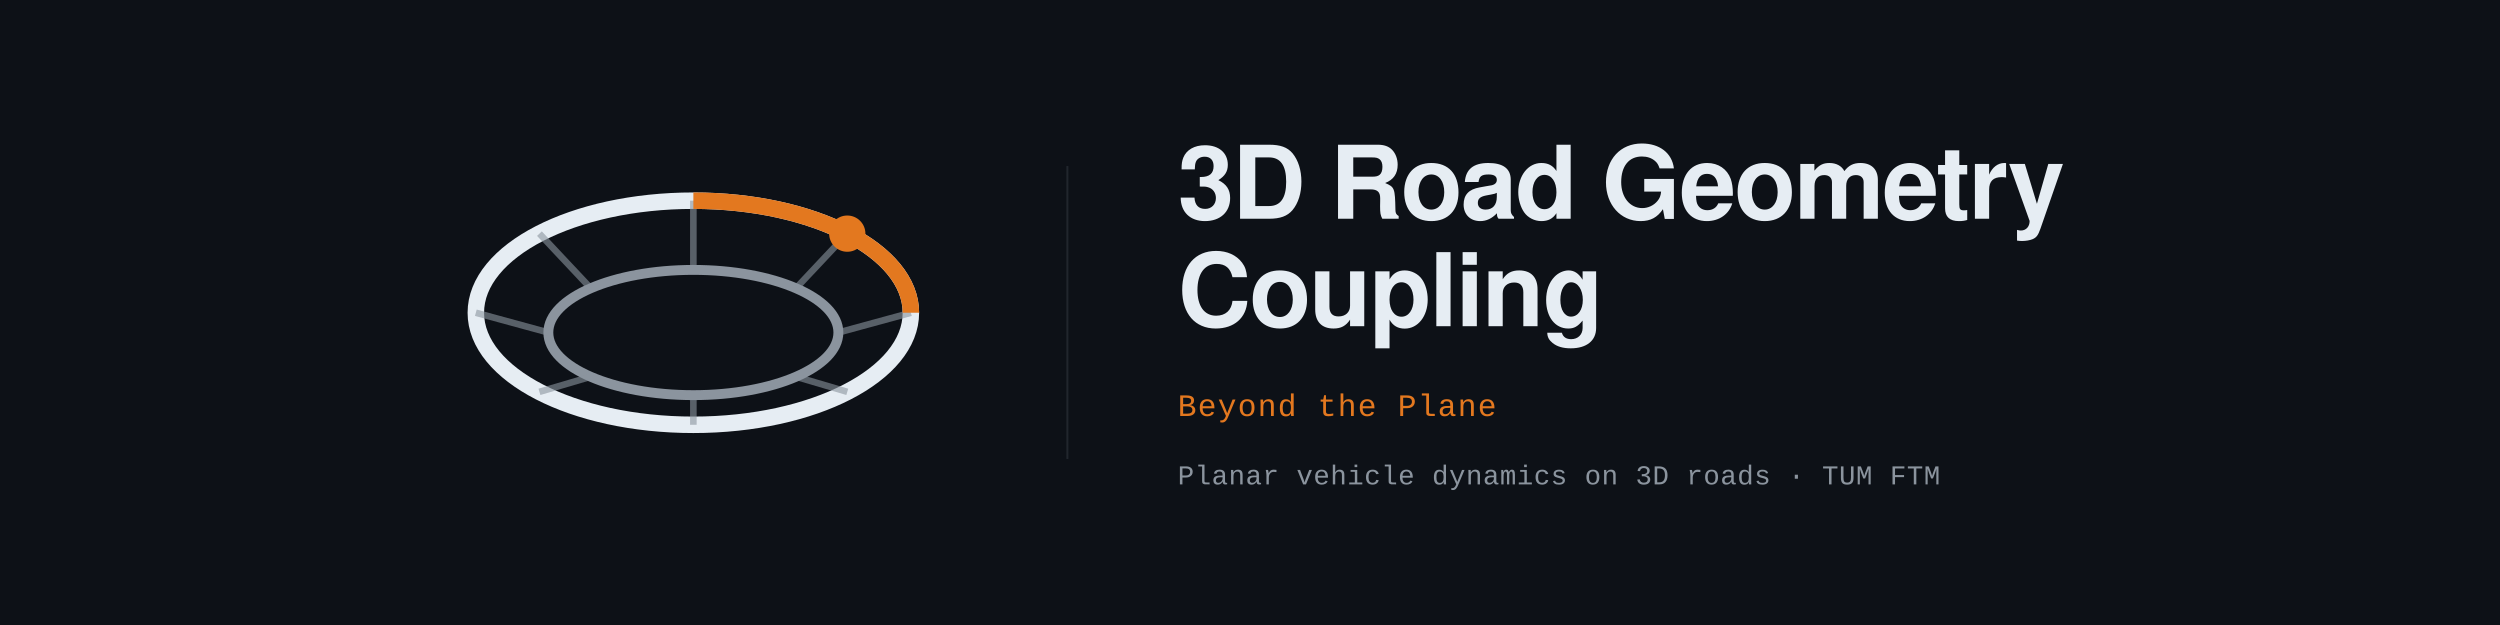
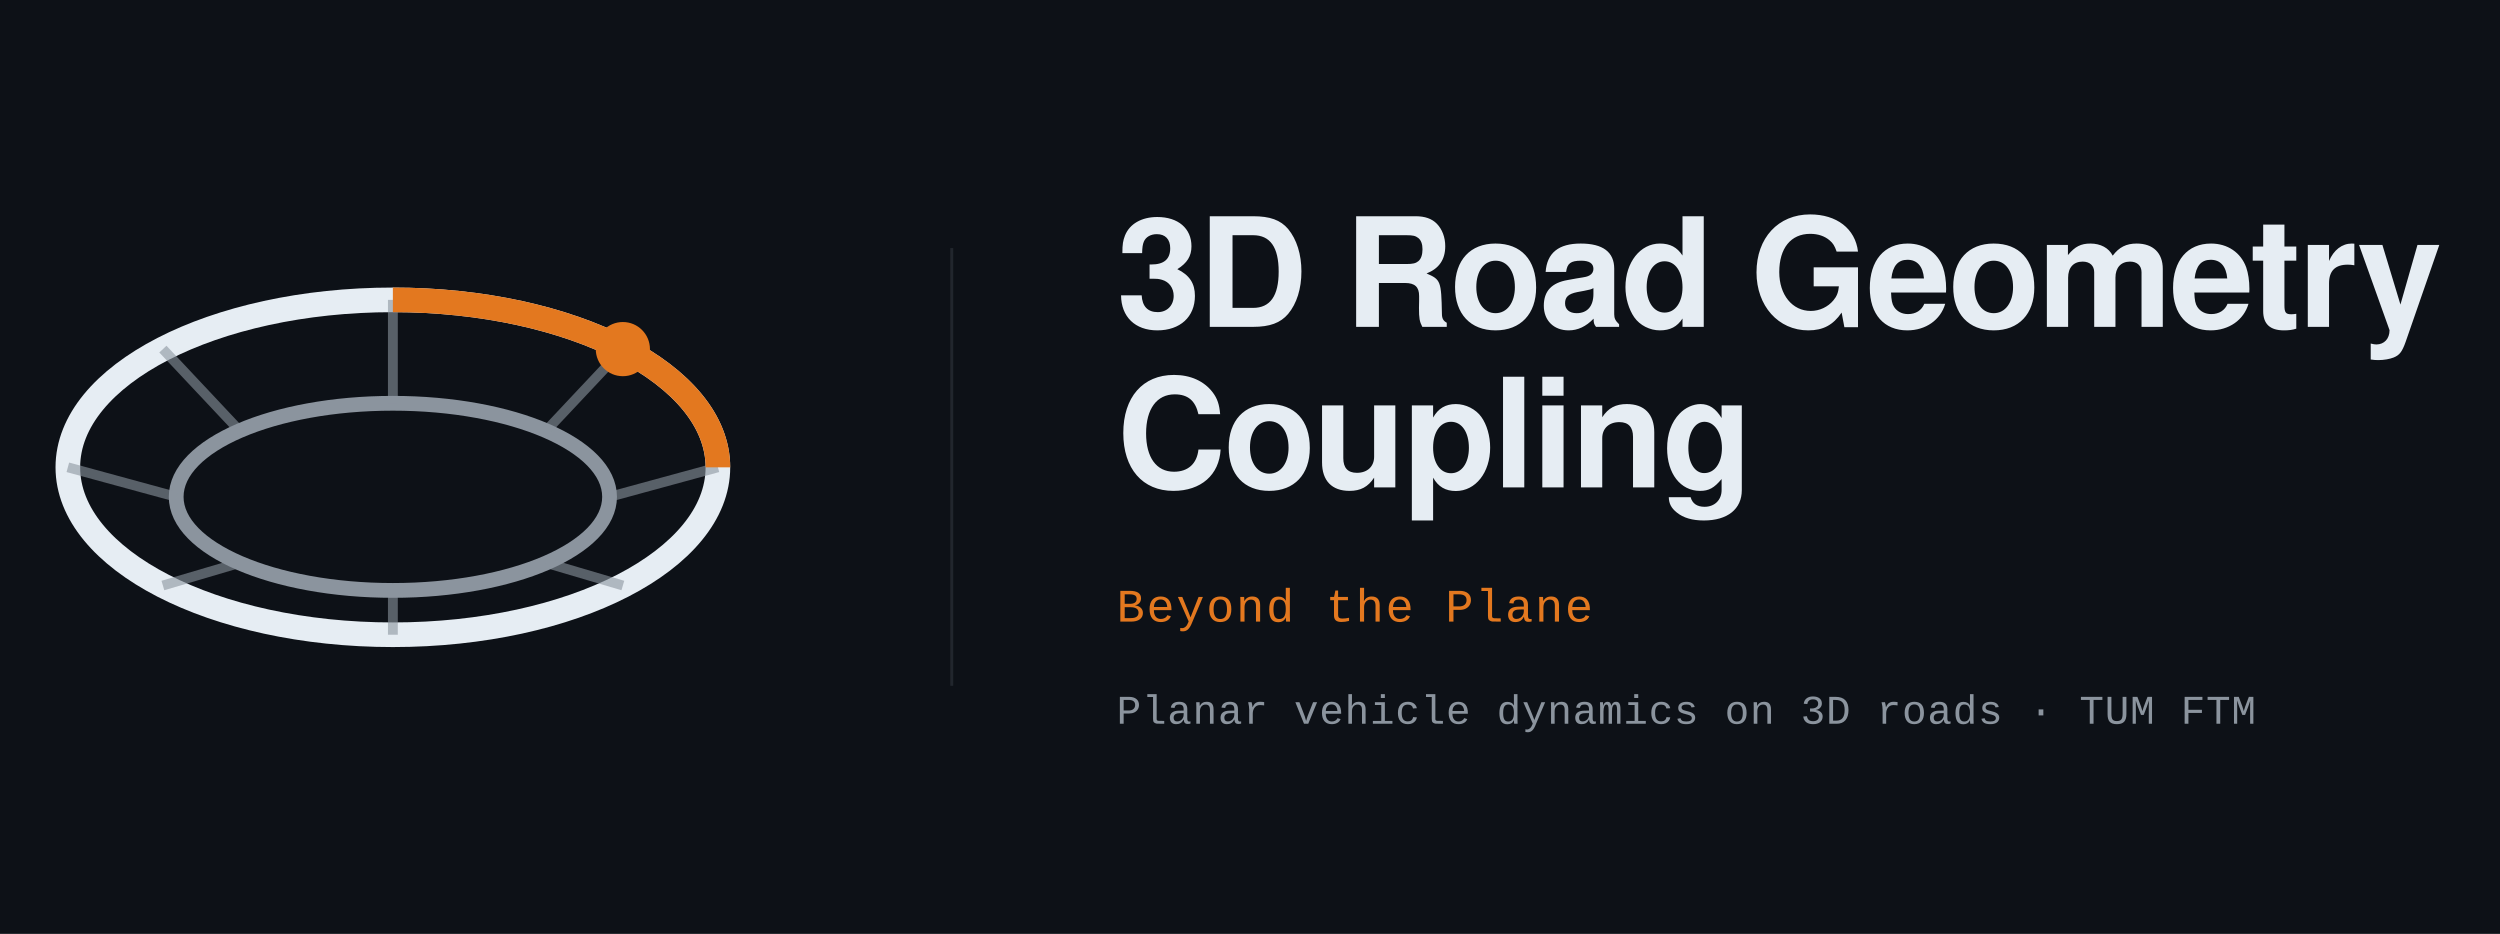
- <svg xmlns="http://www.w3.org/2000/svg" width="1280" height="320" viewBox="0 0 1280 320" role="img" aria-label="3D Road Geometry Coupling — Beyond the Plane">
-   <rect width="1280" height="320" fill="#0d1117" />
-   <g transform="translate(220 55.5) scale(1.6875)" fill="none">
-     <ellipse cx="80" cy="62" rx="66" ry="34" stroke="#e6edf3" stroke-width="5" />
-     <ellipse cx="80" cy="68" rx="44" ry="19" stroke="#8b949e" stroke-width="3" />
-     <path d="M146 62 L124 68 M126.7 86 L111.1 81.4 M80 96 L80 87 M33.3 86 L48.9 81.4 M14 62 L36 68 M33.3 38 L48.9 54.6 M80 28 L80 49 M126.7 38 L111.1 54.6" stroke="#8b949e" stroke-width="2" opacity="0.6" />
-     <path d="M80 28 A 66 34 0 0 1 146 62" stroke="#e3781f" stroke-width="5" />
-     <circle cx="126.7" cy="38" r="5.5" fill="#e3781f" />
+ <svg xmlns="http://www.w3.org/2000/svg" width="856.639" height="320" viewBox="0 0 856.639 320" role="img" aria-label="3D Road Geometry Coupling — Beyond the Plane" version="1.1" id="svg32">
+   <defs id="defs36" />
+   <rect width="856.639" height="320" fill="#0d1117" id="rect6" x="0" y="0" style="stroke-width:0.818" />
+   <g transform="matrix(1.6875,0,0,1.6875,-0.3798145,55.5)" fill="none" id="g18">
+     <ellipse cx="80" cy="62" rx="66" ry="34" stroke="#e6edf3" stroke-width="5" id="ellipse8" />
+     <ellipse cx="80" cy="68" rx="44" ry="19" stroke="#8b949e" stroke-width="3" id="ellipse10" />
+     <path d="m 146,62 -22,6 m 2.7,18 -15.6,-4.6 M 80,96 V 87 M 33.3,86 48.9,81.4 M 14,62 36,68 M 33.3,38 48.9,54.6 M 80,28 v 21 m 46.7,-11 -15.6,16.6" stroke="#8b949e" stroke-width="2" opacity="0.6" id="path12" />
+     <path d="m 80,28 a 66,34 0 0 1 66,34" stroke="#e3781f" stroke-width="5" id="path14" />
+     <circle cx="126.7" cy="38" r="5.5" fill="#e3781f" id="circle16" />
  </g>
-   <rect x="546" y="85" width="1" height="150" fill="#21262d" />
-   <g font-family="'IBM Plex Sans','Helvetica Neue',Helvetica,Arial,sans-serif" font-weight="600" font-size="52" fill="#e6edf3" letter-spacing="-1">
-     <text x="603" y="112">3D Road Geometry</text>
-     <text x="603" y="167">Coupling</text>
+   <rect x="325.62" y="85" width="1" height="150" fill="#21262d" id="rect20" />
+   <g font-family="'IBM Plex Sans', 'Helvetica Neue', Helvetica, Arial, sans-serif" font-weight="600" font-size="52px" fill="#e6edf3" letter-spacing="-1" id="g26" transform="translate(-220.3798)">
+     <text x="603" y="112" id="text22">3D Road Geometry</text>
+     <text x="603" y="167" id="text24">Coupling</text>
  </g>
-   <text x="603" y="213" font-family="'IBM Plex Mono','SFMono-Regular',Consolas,'Liberation Mono',Menlo,monospace" font-size="16" fill="#e3781f" letter-spacing="0.64">Beyond the Plane</text>
-   <text x="603" y="248" font-family="'IBM Plex Mono','SFMono-Regular',Consolas,'Liberation Mono',Menlo,monospace" font-size="14" fill="#8b949e" letter-spacing="0.28">Planar vehicle dynamics on 3D roads · TUM FTM</text>
+   <text x="382.62" y="213" font-family="'IBM Plex Mono', SFMono-Regular, Consolas, 'Liberation Mono', Menlo, monospace" font-size="16px" fill="#e3781f" letter-spacing="0.64" id="text28">Beyond the Plane</text>
+   <text x="382.62" y="248" font-family="'IBM Plex Mono', SFMono-Regular, Consolas, 'Liberation Mono', Menlo, monospace" font-size="14px" fill="#8b949e" letter-spacing="0.28" id="text30">Planar vehicle dynamics on 3D roads · TUM FTM</text>
</svg>
